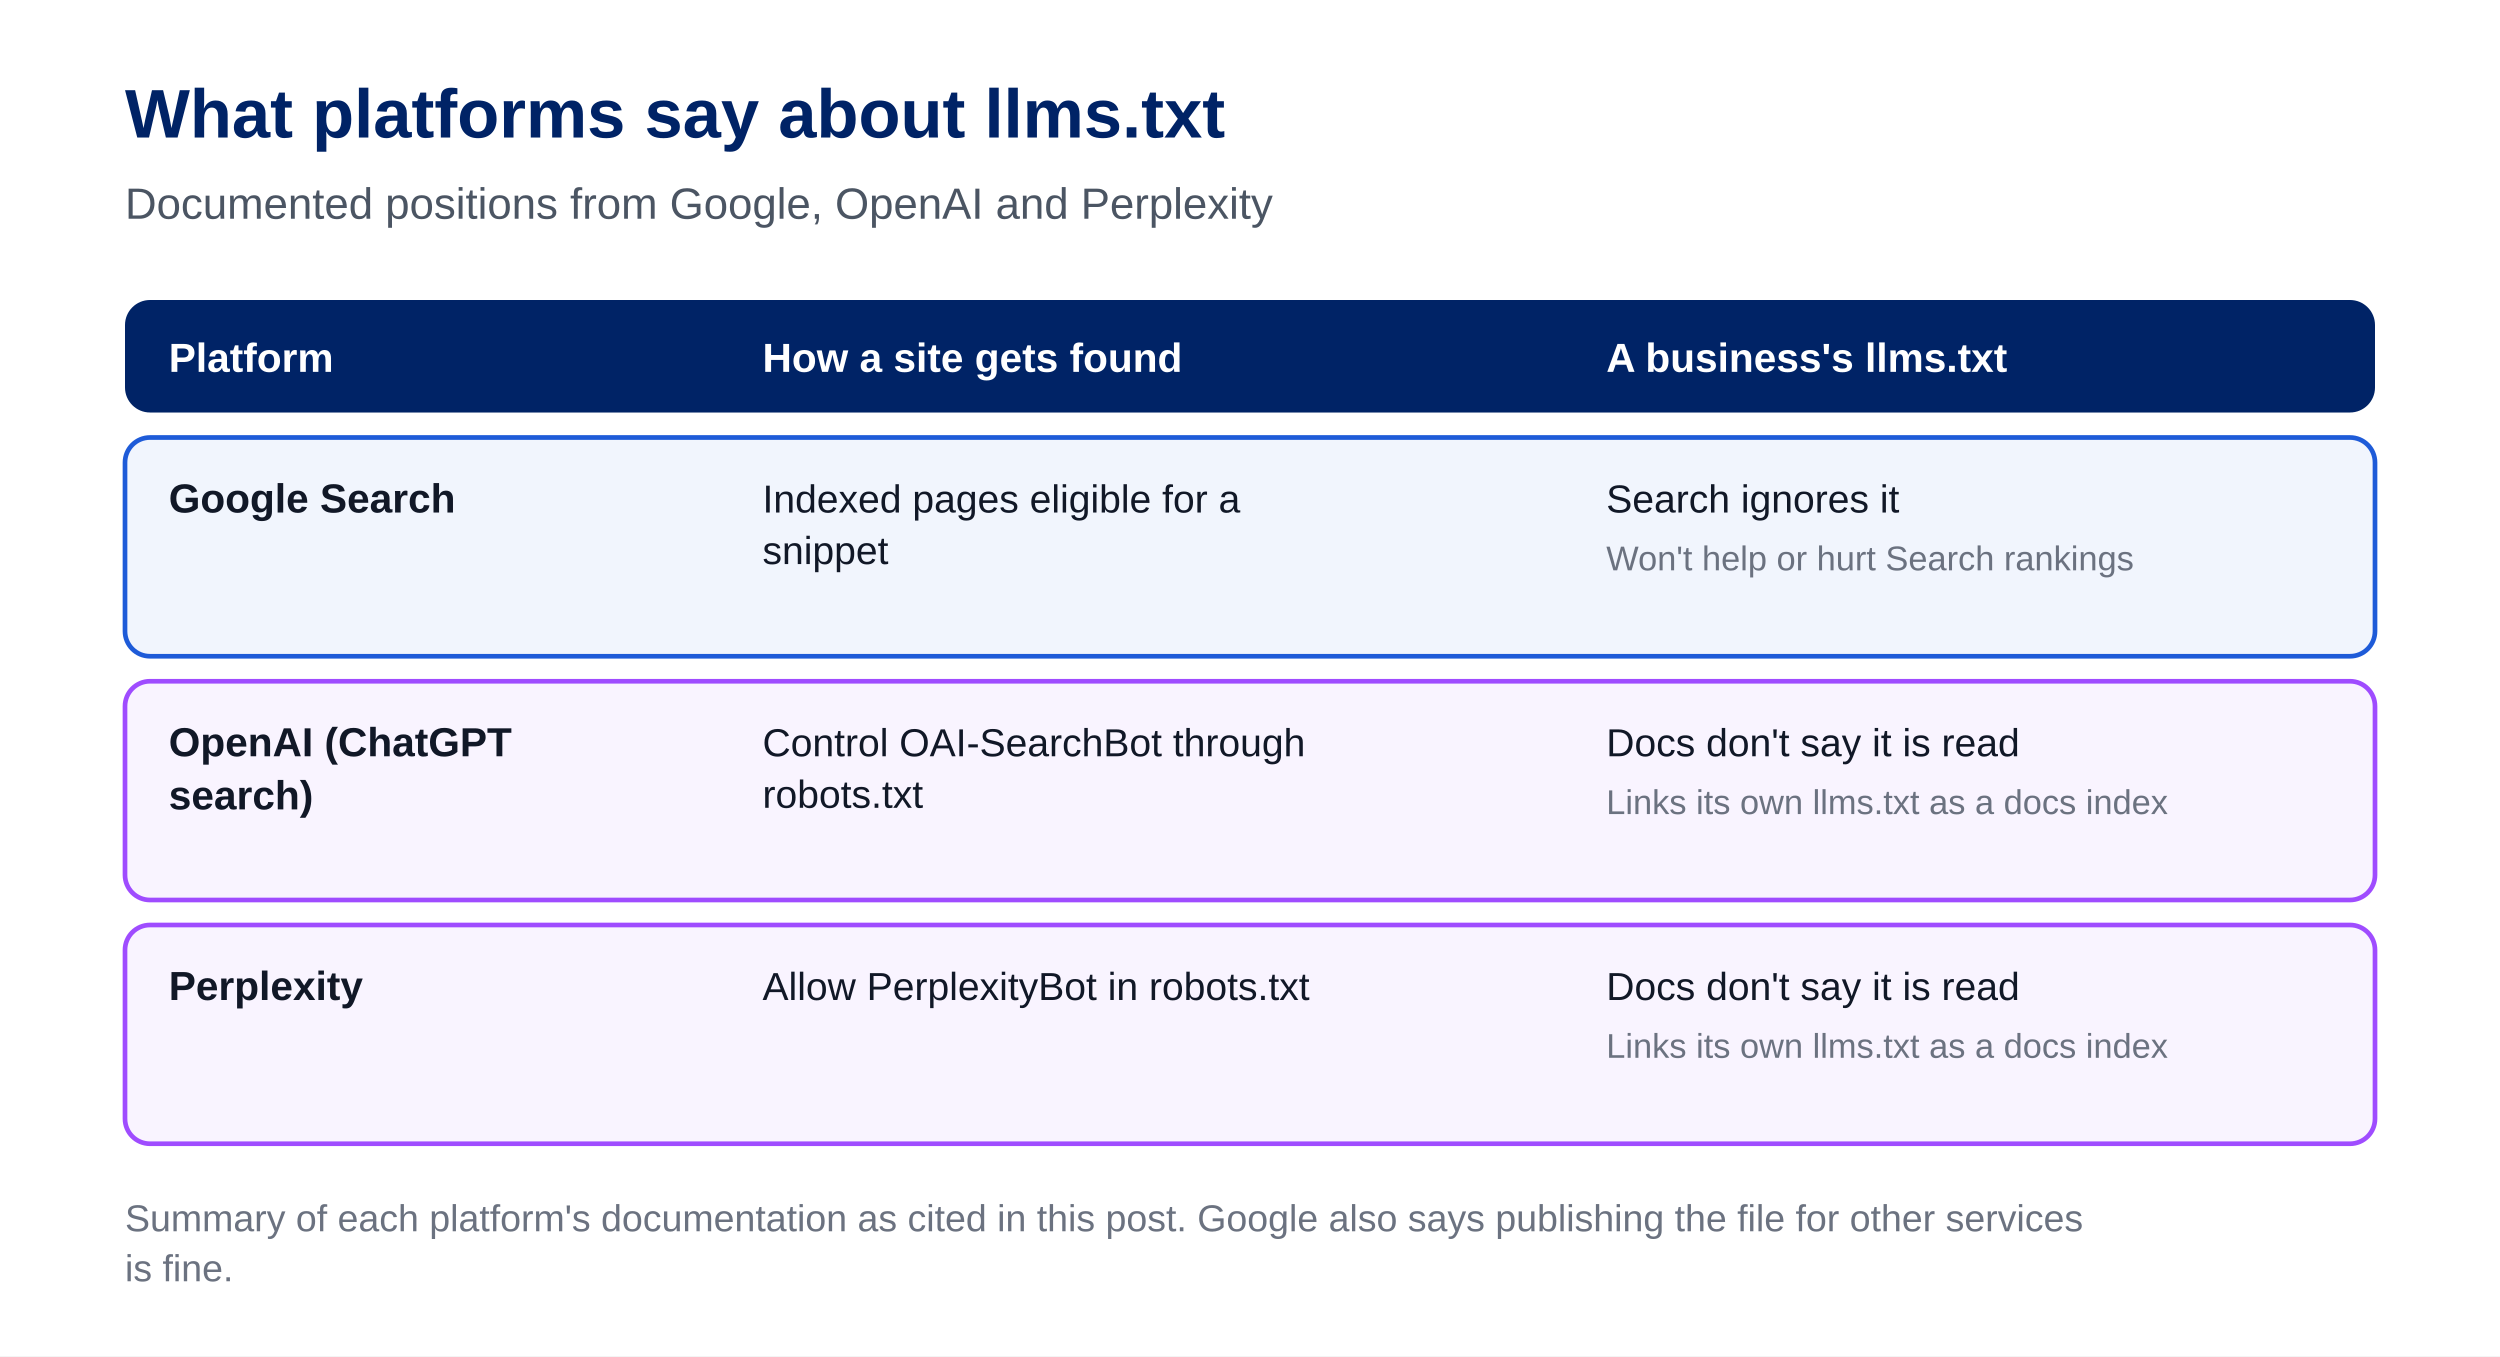
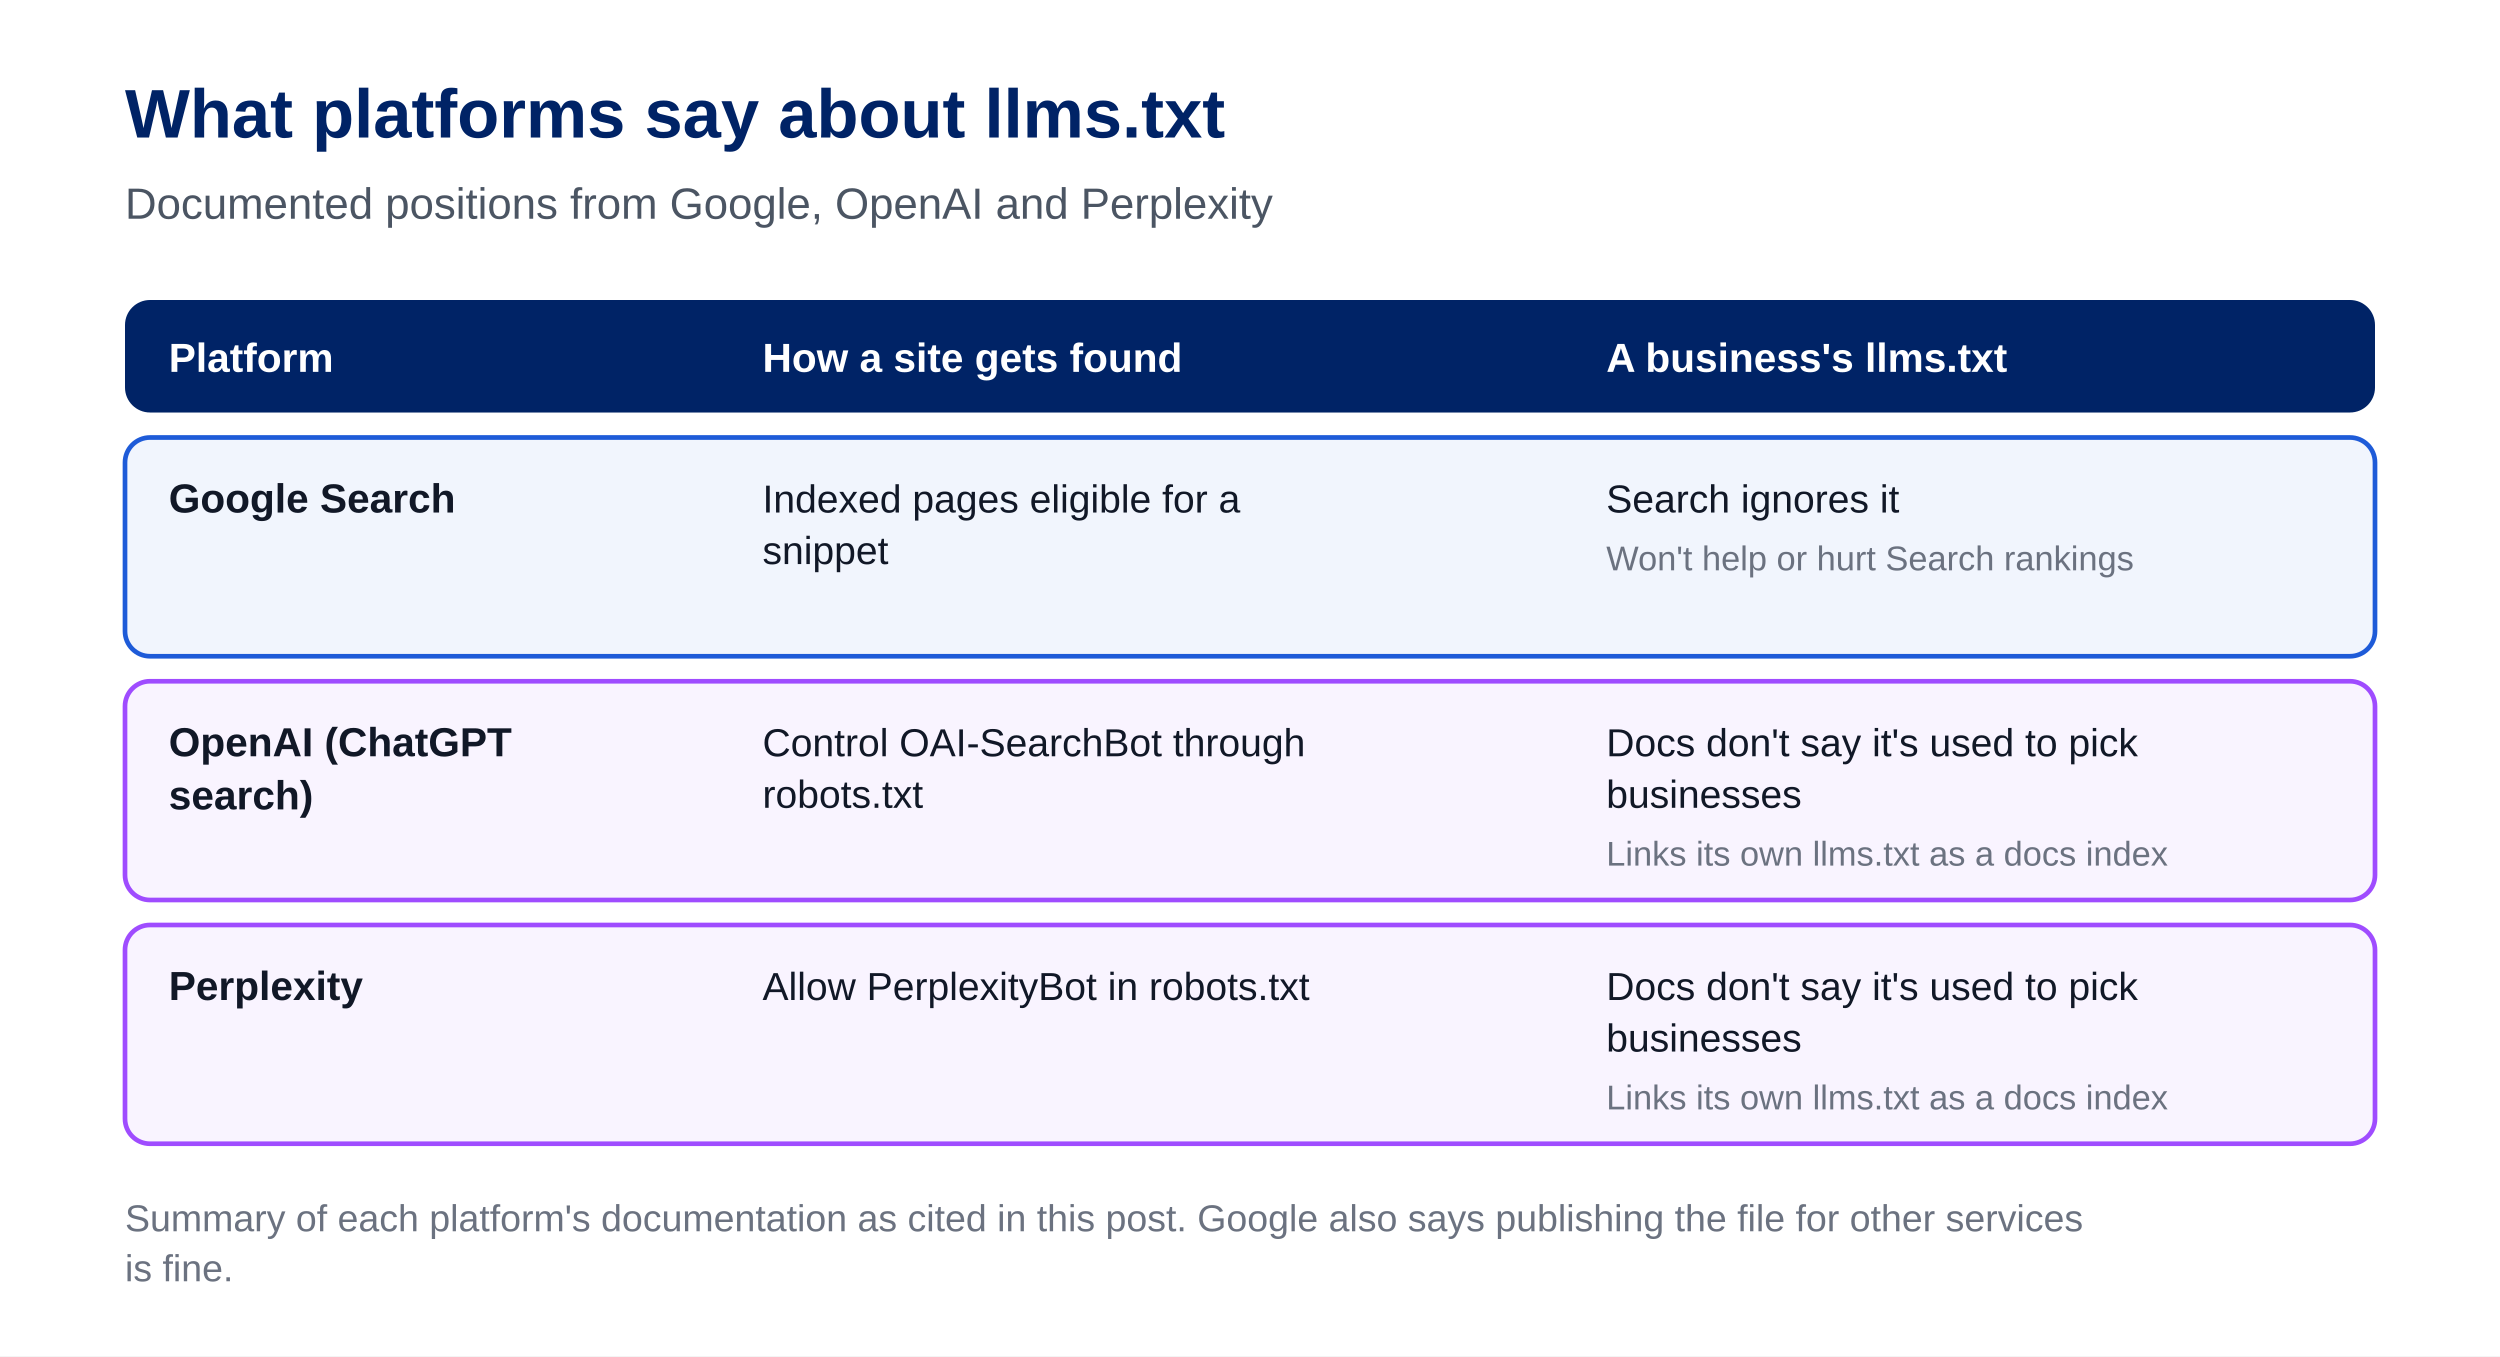
<svg xmlns="http://www.w3.org/2000/svg" viewBox="0 0 800 434" role="img" aria-labelledby="t d" font-family="Poppins, 'Segoe UI', Arial, sans-serif">
  <rect width="800" height="434" fill="#ffffff" />
  <text x="40" y="44" font-size="22" fill="#002366" font-weight="700">What platforms say about llms.txt</text>
  <text x="40" y="70" font-size="14" fill="#4b5563">Documented positions from Google, OpenAI and Perplexity</text>
  <rect x="40" y="96" width="720" height="36" rx="8" fill="#002366" fill-opacity="1" stroke="#002366" stroke-width="0" />
  <text x="54" y="119" font-size="13" fill="#ffffff" font-weight="700">Platform</text>
  <text x="244" y="119" font-size="13" fill="#ffffff" font-weight="700">How a site gets found</text>
  <text x="514" y="119" font-size="13" fill="#ffffff" font-weight="700">A business's llms.txt</text>
  <rect x="40" y="140" width="720" height="70" rx="8" fill="#1E5BD8" fill-opacity="0.06" stroke="#1E5BD8" stroke-width="1.5" />
  <text x="54" y="164" font-size="13" fill="#111827" font-weight="700">Google Search</text>
  <text x="244" y="164.0" font-size="12.5" fill="#111827">Indexed pages eligible for a</text>
  <text x="244" y="180.5" font-size="12.5" fill="#111827">snippet</text>
  <text x="514" y="164.0" font-size="12.5" fill="#111827">Search ignores it</text>
  <text x="514" y="182.5" font-size="11" fill="#6b7280">Won't help or hurt Search rankings</text>
  <rect x="40" y="218" width="720" height="70" rx="8" fill="#9F4CFF" fill-opacity="0.06" stroke="#9F4CFF" stroke-width="1.5" />
  <text x="54" y="242" font-size="13" fill="#111827" font-weight="700">OpenAI (ChatGPT</text>
  <text x="54" y="259" font-size="13" fill="#111827" font-weight="700">search)</text>
  <text x="244" y="242.0" font-size="12.5" fill="#111827">Control OAI-SearchBot through</text>
  <text x="244" y="258.5" font-size="12.5" fill="#111827">robots.txt</text>
-   <text x="514" y="242.0" font-size="12.5" fill="#111827">Docs don't say it is read</text>
-   <text x="514" y="260.5" font-size="11" fill="#6b7280">Links its own llms.txt as a docs index</text>
+   <text x="514" y="242.0" font-size="12.5" fill="#111827">Docs don't say it's used to pick</text>
+   <text x="514" y="258.5" font-size="12.5" fill="#111827">businesses</text>
+   <text x="514" y="277.0" font-size="11" fill="#6b7280">Links its own llms.txt as a docs index</text>
  <rect x="40" y="296" width="720" height="70" rx="8" fill="#9F4CFF" fill-opacity="0.06" stroke="#9F4CFF" stroke-width="1.5" />
  <text x="54" y="320" font-size="13" fill="#111827" font-weight="700">Perplexity</text>
  <text x="244" y="320.0" font-size="12.5" fill="#111827">Allow PerplexityBot in robots.txt</text>
-   <text x="514" y="320.0" font-size="12.5" fill="#111827">Docs don't say it is read</text>
-   <text x="514" y="338.5" font-size="11" fill="#6b7280">Links its own llms.txt as a docs index</text>
+   <text x="514" y="320.0" font-size="12.5" fill="#111827">Docs don't say it's used to pick</text>
+   <text x="514" y="336.5" font-size="12.5" fill="#111827">businesses</text>
+   <text x="514" y="355.0" font-size="11" fill="#6b7280">Links its own llms.txt as a docs index</text>
  <text x="40" y="410" font-size="12" fill="#6b7280">is fine.</text>
  <text x="40" y="394" font-size="12" fill="#6b7280">Summary of each platform's documentation as cited in this post. Google also says publishing the file for other services</text>
</svg>
